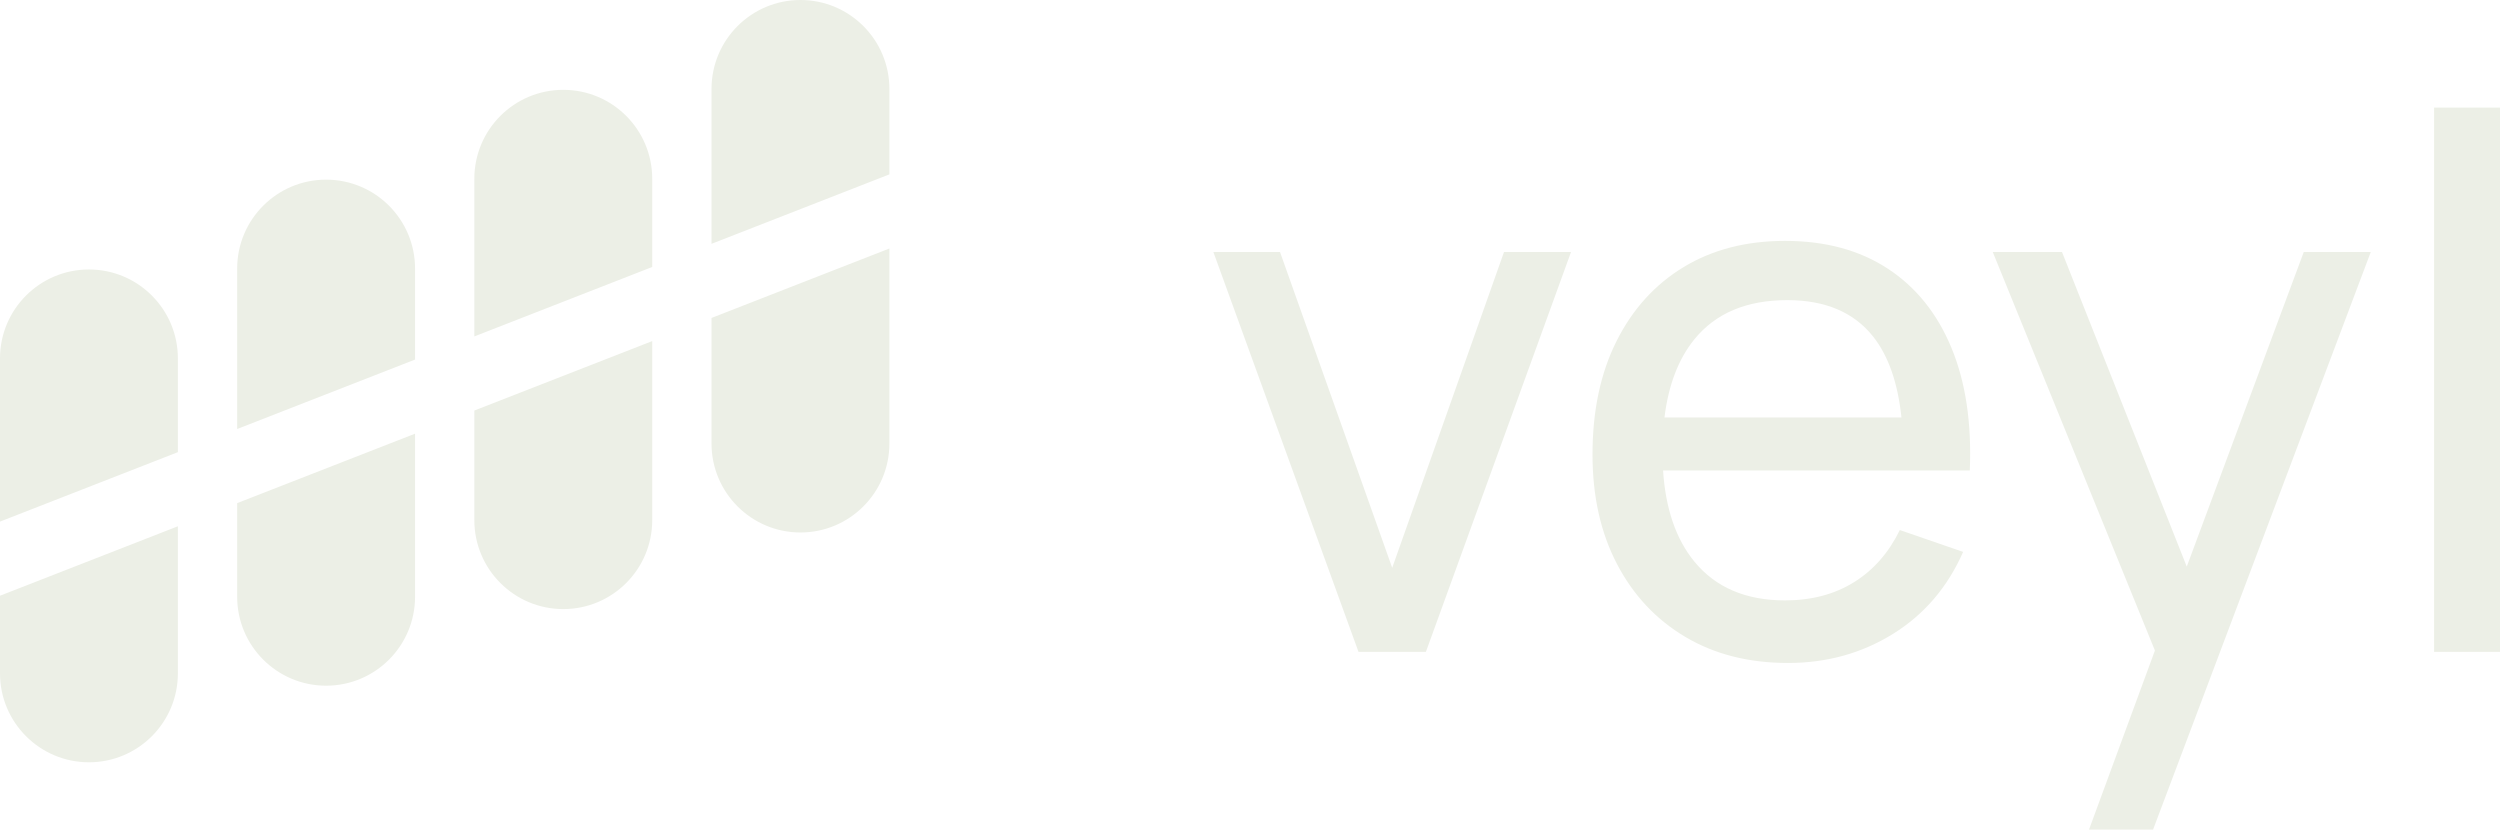
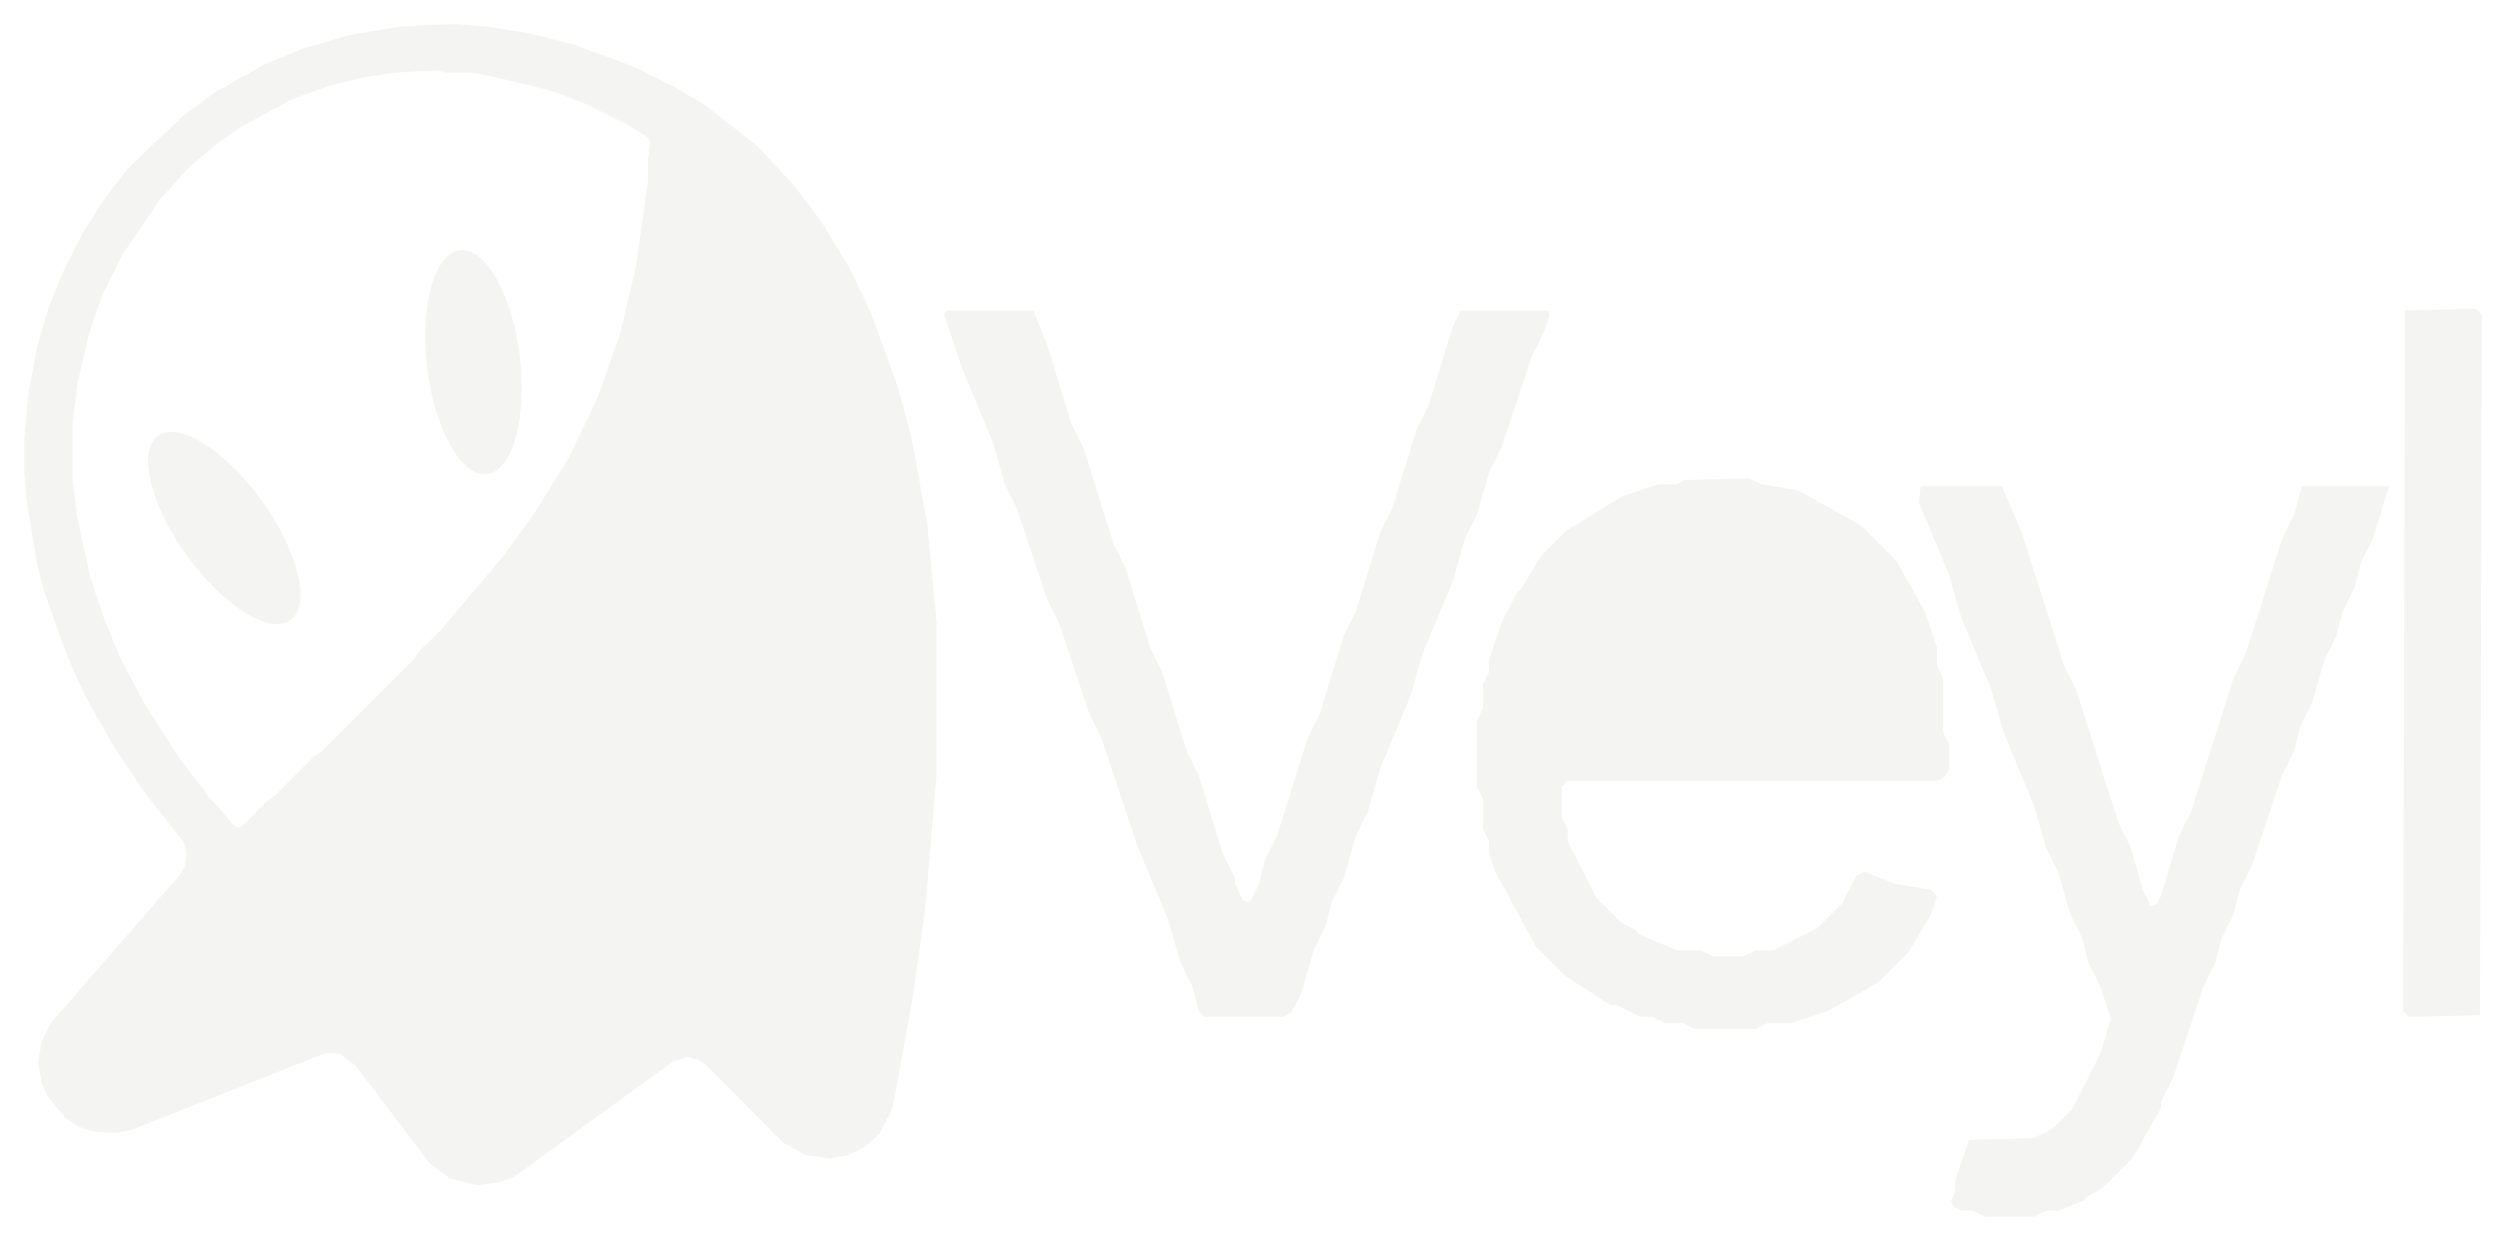
- <svg xmlns="http://www.w3.org/2000/svg" viewBox="0 -59.86 229.572 76.18" role="img" aria-label="Veyl">
-   <path fill="#ECEFE6" d="M65.338 -30.664 81.672 -37.041V-19.13C81.672 -14.62 78.015 -10.963 73.505 -10.963C68.994 -10.963 65.338 -14.62 65.338 -19.13V-30.664ZM43.558 -22.161 59.893 -28.538V-12.096C59.893 -7.585 56.236 -3.929 51.726 -3.929C47.215 -3.929 43.558 -7.585 43.558 -12.096V-22.161ZM0 -26.947C0 -31.458 3.657 -35.114 8.167 -35.114C12.678 -35.114 16.334 -31.458 16.334 -26.947V-18.339L0 -11.962ZM21.779 -13.659 38.114 -20.036V-5.062C38.114 -0.551 34.457 3.106 29.946 3.106C25.436 3.106 21.779 -0.551 21.779 -5.062V-13.659ZM21.779 -35.196C21.779 -39.706 25.436 -43.363 29.946 -43.363C34.457 -43.363 38.114 -39.706 38.114 -35.196V-26.842L21.779 -20.465ZM43.558 -43.444C43.558 -47.955 47.215 -51.611 51.726 -51.611C56.236 -51.611 59.893 -47.955 59.893 -43.444V-35.344L43.558 -28.967ZM65.338 -51.693C65.338 -56.203 68.994 -59.86 73.505 -59.86C78.015 -59.86 81.672 -56.203 81.672 -51.693V-43.847L65.338 -37.47ZM0 -5.156 16.334 -11.533V1.973C16.334 6.483 12.678 10.14 8.167 10.14C3.657 10.14 0 6.483 0 1.973V-5.156Z" />
-   <path fill="#ECEFE6" d="M164.19 1.02Q158.784 1.02 154.755 -1.377Q150.726 -3.774 148.482 -8.075Q146.238 -12.376 146.238 -18.122Q146.238 -24.14 148.448 -28.543Q150.658 -32.946 154.619 -35.343Q158.58 -37.74 163.918 -37.74Q169.46 -37.74 173.353 -35.19Q177.246 -32.64 179.201 -27.914Q181.156 -23.188 180.884 -16.66H152.717Q153.059 -11.384 155.588 -8.296Q158.512 -4.726 163.918 -4.726Q167.556 -4.726 170.242 -6.392Q172.928 -8.058 174.458 -11.186L180.272 -9.18Q178.13 -4.318 173.829 -1.649Q169.528 1.02 164.19 1.02ZM191.832 16.32 197.883 -0.124 182.992 -36.72H189.35L200.807 -7.83L211.552 -36.72H217.706L197.714 16.32ZM124.75 0 111.422 -36.72H117.542L127.844 -7.718L138.112 -36.72H144.266L130.938 0ZM223.52 0V-49.98H229.572V0ZM174.609 -21.522Q174.106 -26.304 172.01 -28.951Q169.358 -32.3 164.122 -32.3Q158.512 -32.3 155.588 -28.696Q153.393 -25.99 152.846 -21.522Z" />
+ <svg xmlns="http://www.w3.org/2000/svg" viewBox="294 393 413 204" role="img" aria-label="Veyl">
+   <g transform="translate(298 397) scale(0.3816) translate(-293 -263)">
+     <path d="M466.4 263.4L480 263L493 264L511.1 266.9L530.4 271.6L556.7 281.3L574.7 290.3L587.9 298.1L610.3 315.7L625.3 331.7L637.9 348.1L650.7 369.3L659.7 388.3L671.4 420.6L677.3 442.7L684 480L688 522L688 588L683 646L678 682L670.1 726.1L668.4 733.4L663.3 743.3L657 749L649.6 752.6L642 754L631.4 752.6L621.7 747.3L588.3 713.7L584.7 711.3L580.1 710.1L574 712L505 762L498.4 764.4L489.4 765.6L477.3 762.7L468.7 756.3L436.3 713.7L429.4 708.6L423.4 708.4L339.6 741.6L333 743L322.6 742.4L316 740L310.7 736.3L303 727L300.6 721.4L299 712L300.6 703.6L304 696L360.3 631.3L362.6 627.6L363.3 621.7L362 617L346.1 596.9L332 576L319 553L311.3 535.7L301.6 508.4L298.7 497.3L294 469L293 456L293 442L295 422L298.6 402.6L303.6 385.6L309.3 371.3L318 354L328.1 338.1L337.7 325.7L361.7 302.7L376.1 292.1L397.3 280.3L413.6 273.6L433.7 267.7L456 264ZM463.4 283.4L472 283L476 284L486 284L493 285L521.2 291.8L536.4 297.6L554.4 306.6L563 312L564 314L563 322L563 331L558 367L551.2 396.2L541.4 424.4L528.4 451.4L513.8 474.8L500.8 492.8L473.8 524.8L464.2 534.2L461.8 537.8L421.8 577.8L418.2 580.2L401.2 597.2L397.2 600.2L387.8 609.8L385.8 610.8L384 610L373.2 597.8L360.2 580.8L344.6 556.4L334.6 537.4L327.6 520.4L321.8 503.2L316 477L314 461L314 435L316 419L320.8 397.8L324.8 385.8L327.6 378.6L335.6 362.6L352.2 338.2L365.2 324.2L377.2 314.2L386.6 307.6L408.6 295.6L424.8 289.8L440 286L453 284Z" fill="#F4F4F2" fill-rule="evenodd" />
+     <ellipse cx="379.6" cy="481.1" rx="49.1" ry="20.1" transform="rotate(54.3 379.6 481.1)" fill="#F4F4F2" />
+     <ellipse cx="487.5" cy="409.3" rx="48.8" ry="20.2" transform="rotate(83.1 487.5 409.3)" fill="#F4F4F2" />
+   </g>
+   <path d="M450.3 444.3L464.7 444.3L467 450L471 463L473 467L478 483L480 487L484 500L486 504L490 517L492 521L496 534L498 538L498 539L499.3 541.7L500 542L500.7 541.7L502 539L503 535L505 531L510 515L512 511L516 498L518 494L522 481L524 477L528 464L530 460L534 447L535.3 444.3L549.7 444.3L550 445L549 448L547 452L545 458L542 467L540 471L538 478L536 482L534 489L529 501L527 508L522 520L520 527L518 531L516 538L514 542L513 546L511 550L509 557L507.3 560.3L506 561L493 561L492 560L491 556L489 552L487 545L482 533L476 515L474 511L469 496L467 492L462 477L460 473L458 466L453 454L450 445ZM691.3 444.3L703 444L704 445L703.7 560.7L692 561L691 560ZM572.3 472.3L583 472L585 473L591 474L601.3 479.7L607.3 485.7L612 494L614 500L614 503L615 505L615 514L616 516L616 520L615.3 521.3L614 522L553 522L552 523L552 528L553 530L553 532L557.7 541.3L561.7 545.3L564.3 546.7L564.7 547.3L571 550L575 550L577 551L582 551L584 550L587 550L594.3 546.3L598.3 542.3L599.3 540.3L600.7 537.7L602 537L607 539L613 540L614 541L613 544L609.3 550.3L604.3 555.3L596 560L590 562L586 562L584 563L574 563L572 562L569 562L567 561L565 561L561 559L560 559L552.7 554.3L547.7 549.3L541 537L540 534L540 532L539 530L539 525L538 523L538 512L539 510L539 506L540 504L540 502L542 496L544.7 490.7L545.3 490.3L548.7 484.7L552.7 480.7L562 475L568 473L571 473ZM574.3 484.3L580 484L582 485L585 485L592.3 488.7L596.3 492.7L597.7 495.3L598.3 495.7L601 502L601 505L602 507L602 509L601 510L580 510L553 510L552 509L552 506L554 500L557.7 493.7L562.7 488.7L568 486ZM611.3 473.3L624.7 473.3L628 481L635 503L637 507L644 529L646 533L648 540L649.3 542.7L650.3 542.3L651 541L654 531L656 527L663 505L665 501L671 482L673 478L674.3 473.3L688.7 473.3L686 482L684 486L683 490L681 494L680 498L678 502L676 509L674 513L673 517L671 521L668 530L666 536L664 540L663 544L661 548L660 552L658 556L653 571L651 575L651 576L646.3 584.3L641.3 589.3L638.7 590.7L638.3 591.3L634 593L632 593L630 594L622 594L620 593L618 593L616.7 592.3L616.3 591.3L617 590L617 588L619.3 581.3L630 581L633.3 579.3L636.3 576.3L641 567L642.7 561.3L641 556L639 552L638 548L636 544L634 537L632 533L630 526L625 514L623 507L618 495L616 488L611 476Z" fill="#F4F4F2" />
</svg>
